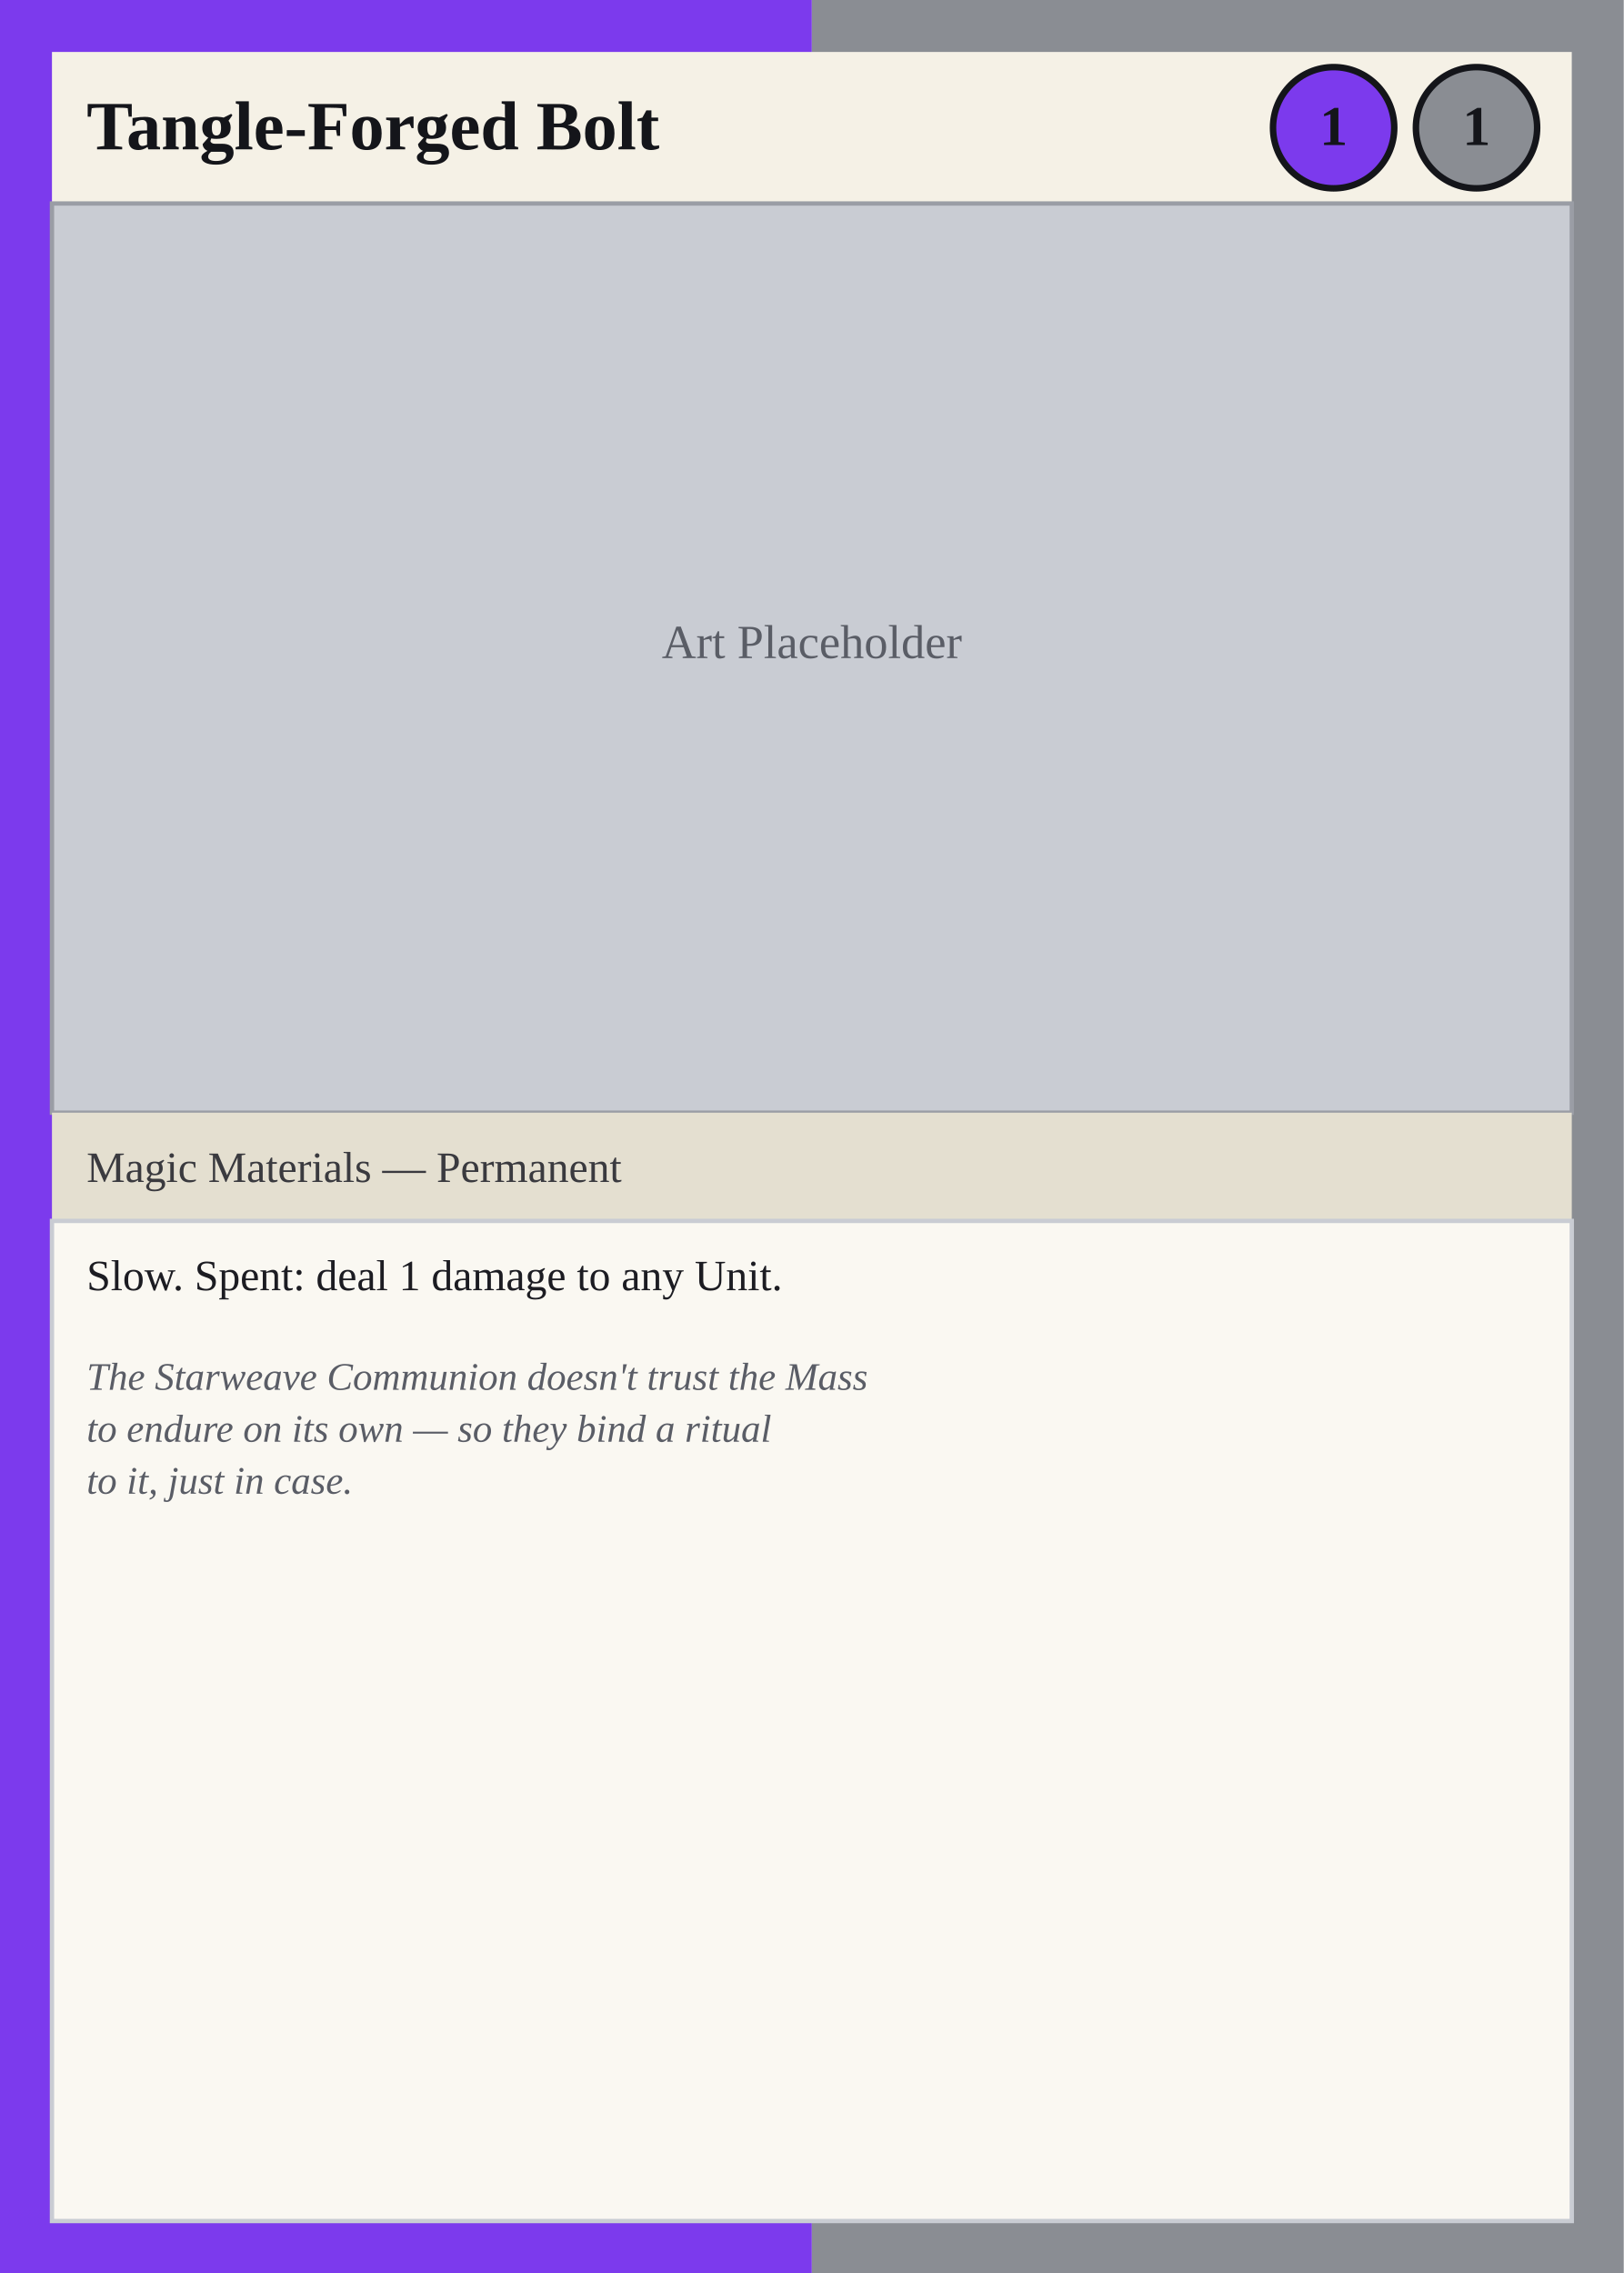
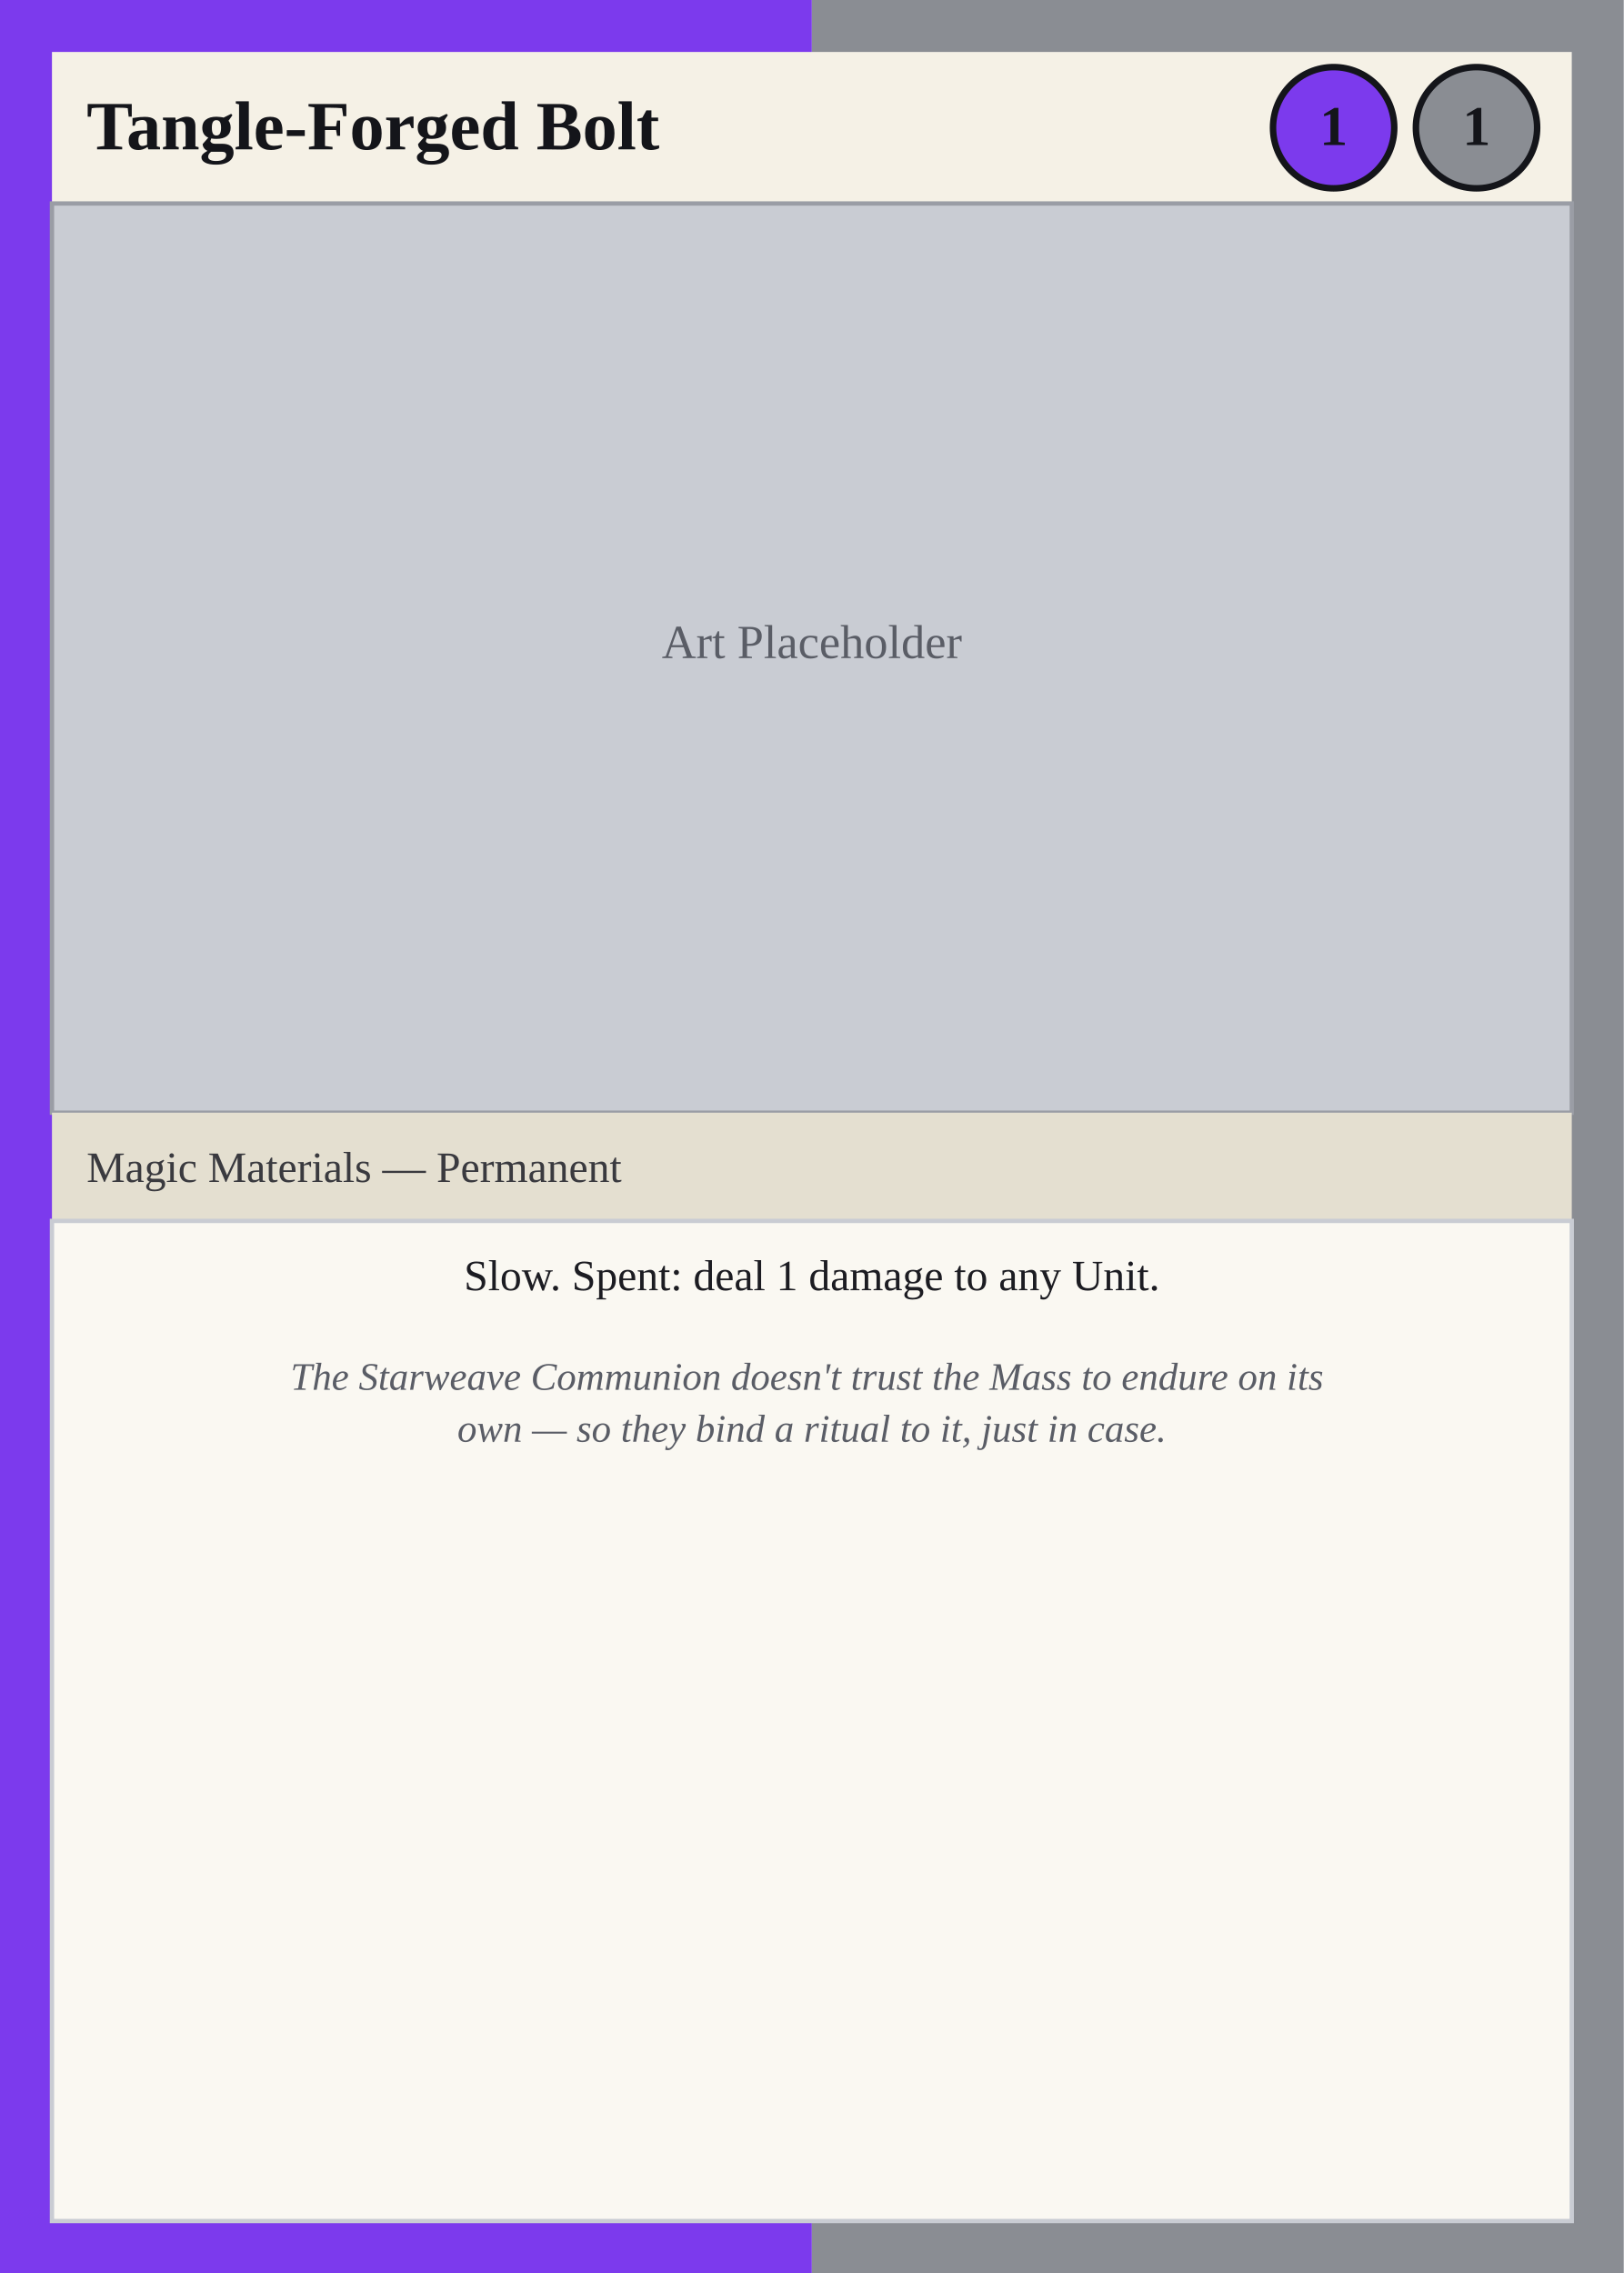
<svg xmlns="http://www.w3.org/2000/svg" viewBox="0 0 750 1050" width="750" height="1050">
  <rect class="frame-band" data-fount="Tangle" data-color="violet" x="0" y="0" width="375" height="1050" fill="#7c3aed" />
  <rect class="frame-band" data-fount="Mass" data-color="ash-grey" x="375" y="0" width="375" height="1050" fill="#8a8d93" />
  <rect class="name-slot" x="24" y="24" width="702" height="70" fill="#f5f1e6" />
  <text x="40" y="69" font-family="Georgia, 'Times New Roman', serif" font-size="32" fill="#14151a" font-weight="bold">
    <tspan x="40" dy="0">Tangle-Forged Bolt</tspan>
  </text>
  <rect class="art-window" x="24" y="94" width="702" height="420" fill="#c9ccd3" stroke="#9a9da5" stroke-width="2" />
  <text x="375" y="304" text-anchor="middle" font-family="Georgia, 'Times New Roman', serif" font-size="22" fill="#5a5d66">Art Placeholder</text>
  <rect class="type-line" x="24" y="514" width="702" height="50" fill="#e4dfd0" />
  <text x="40" y="546" font-family="Georgia, 'Times New Roman', serif" font-size="20" fill="#3a3a3f">
    <tspan x="40" dy="0">Magic Materials — Permanent</tspan>
  </text>
  <rect class="rules-text-box" x="24" y="564" width="702" height="462" fill="#faf8f2" stroke="#c9ccd3" stroke-width="2" />
-   <text x="40" y="596" font-family="Georgia, 'Times New Roman', serif" font-size="20" fill="#1c1c22">
-     <tspan x="40" dy="0">Slow. Spent: deal 1 damage to any Unit.</tspan>
+   <text x="375" y="596" font-family="Georgia, 'Times New Roman', serif" font-size="20" fill="#1c1c22" text-anchor="middle">
+     <tspan x="375" dy="0">Slow. Spent: deal 1 damage to any Unit.</tspan>
  </text>
-   <text x="40" y="642" font-family="Georgia, 'Times New Roman', serif" font-size="18" fill="#5a5d66" font-style="italic">
-     <tspan x="40" dy="0">The Starweave Communion doesn't trust the Mass</tspan>
-     <tspan x="40" dy="24">to endure on its own — so they bind a ritual</tspan>
-     <tspan x="40" dy="24">to it, just in case.</tspan>
+   <text x="375" y="642" font-family="Georgia, 'Times New Roman', serif" font-size="18" fill="#5a5d66" font-style="italic" text-anchor="middle">
+     <tspan x="375" dy="0">The Starweave Communion doesn't trust the Mass to endure on its</tspan>
+     <tspan x="375" dy="24">own — so they bind a ritual to it, just in case.</tspan>
  </text>
  <g class="cost-pip" data-fount="Tangle" data-color="violet">
    <circle cx="616" cy="59" r="28" fill="#7c3aed" stroke="#14151a" stroke-width="3" />
    <text x="616" y="67" text-anchor="middle" font-family="Georgia, 'Times New Roman', serif" font-size="26" font-weight="bold" fill="#14151a">1</text>
  </g>
  <g class="cost-pip" data-fount="Mass" data-color="ash-grey">
    <circle cx="682" cy="59" r="28" fill="#8a8d93" stroke="#14151a" stroke-width="3" />
    <text x="682" y="67" text-anchor="middle" font-family="Georgia, 'Times New Roman', serif" font-size="26" font-weight="bold" fill="#14151a">1</text>
  </g>
</svg>
